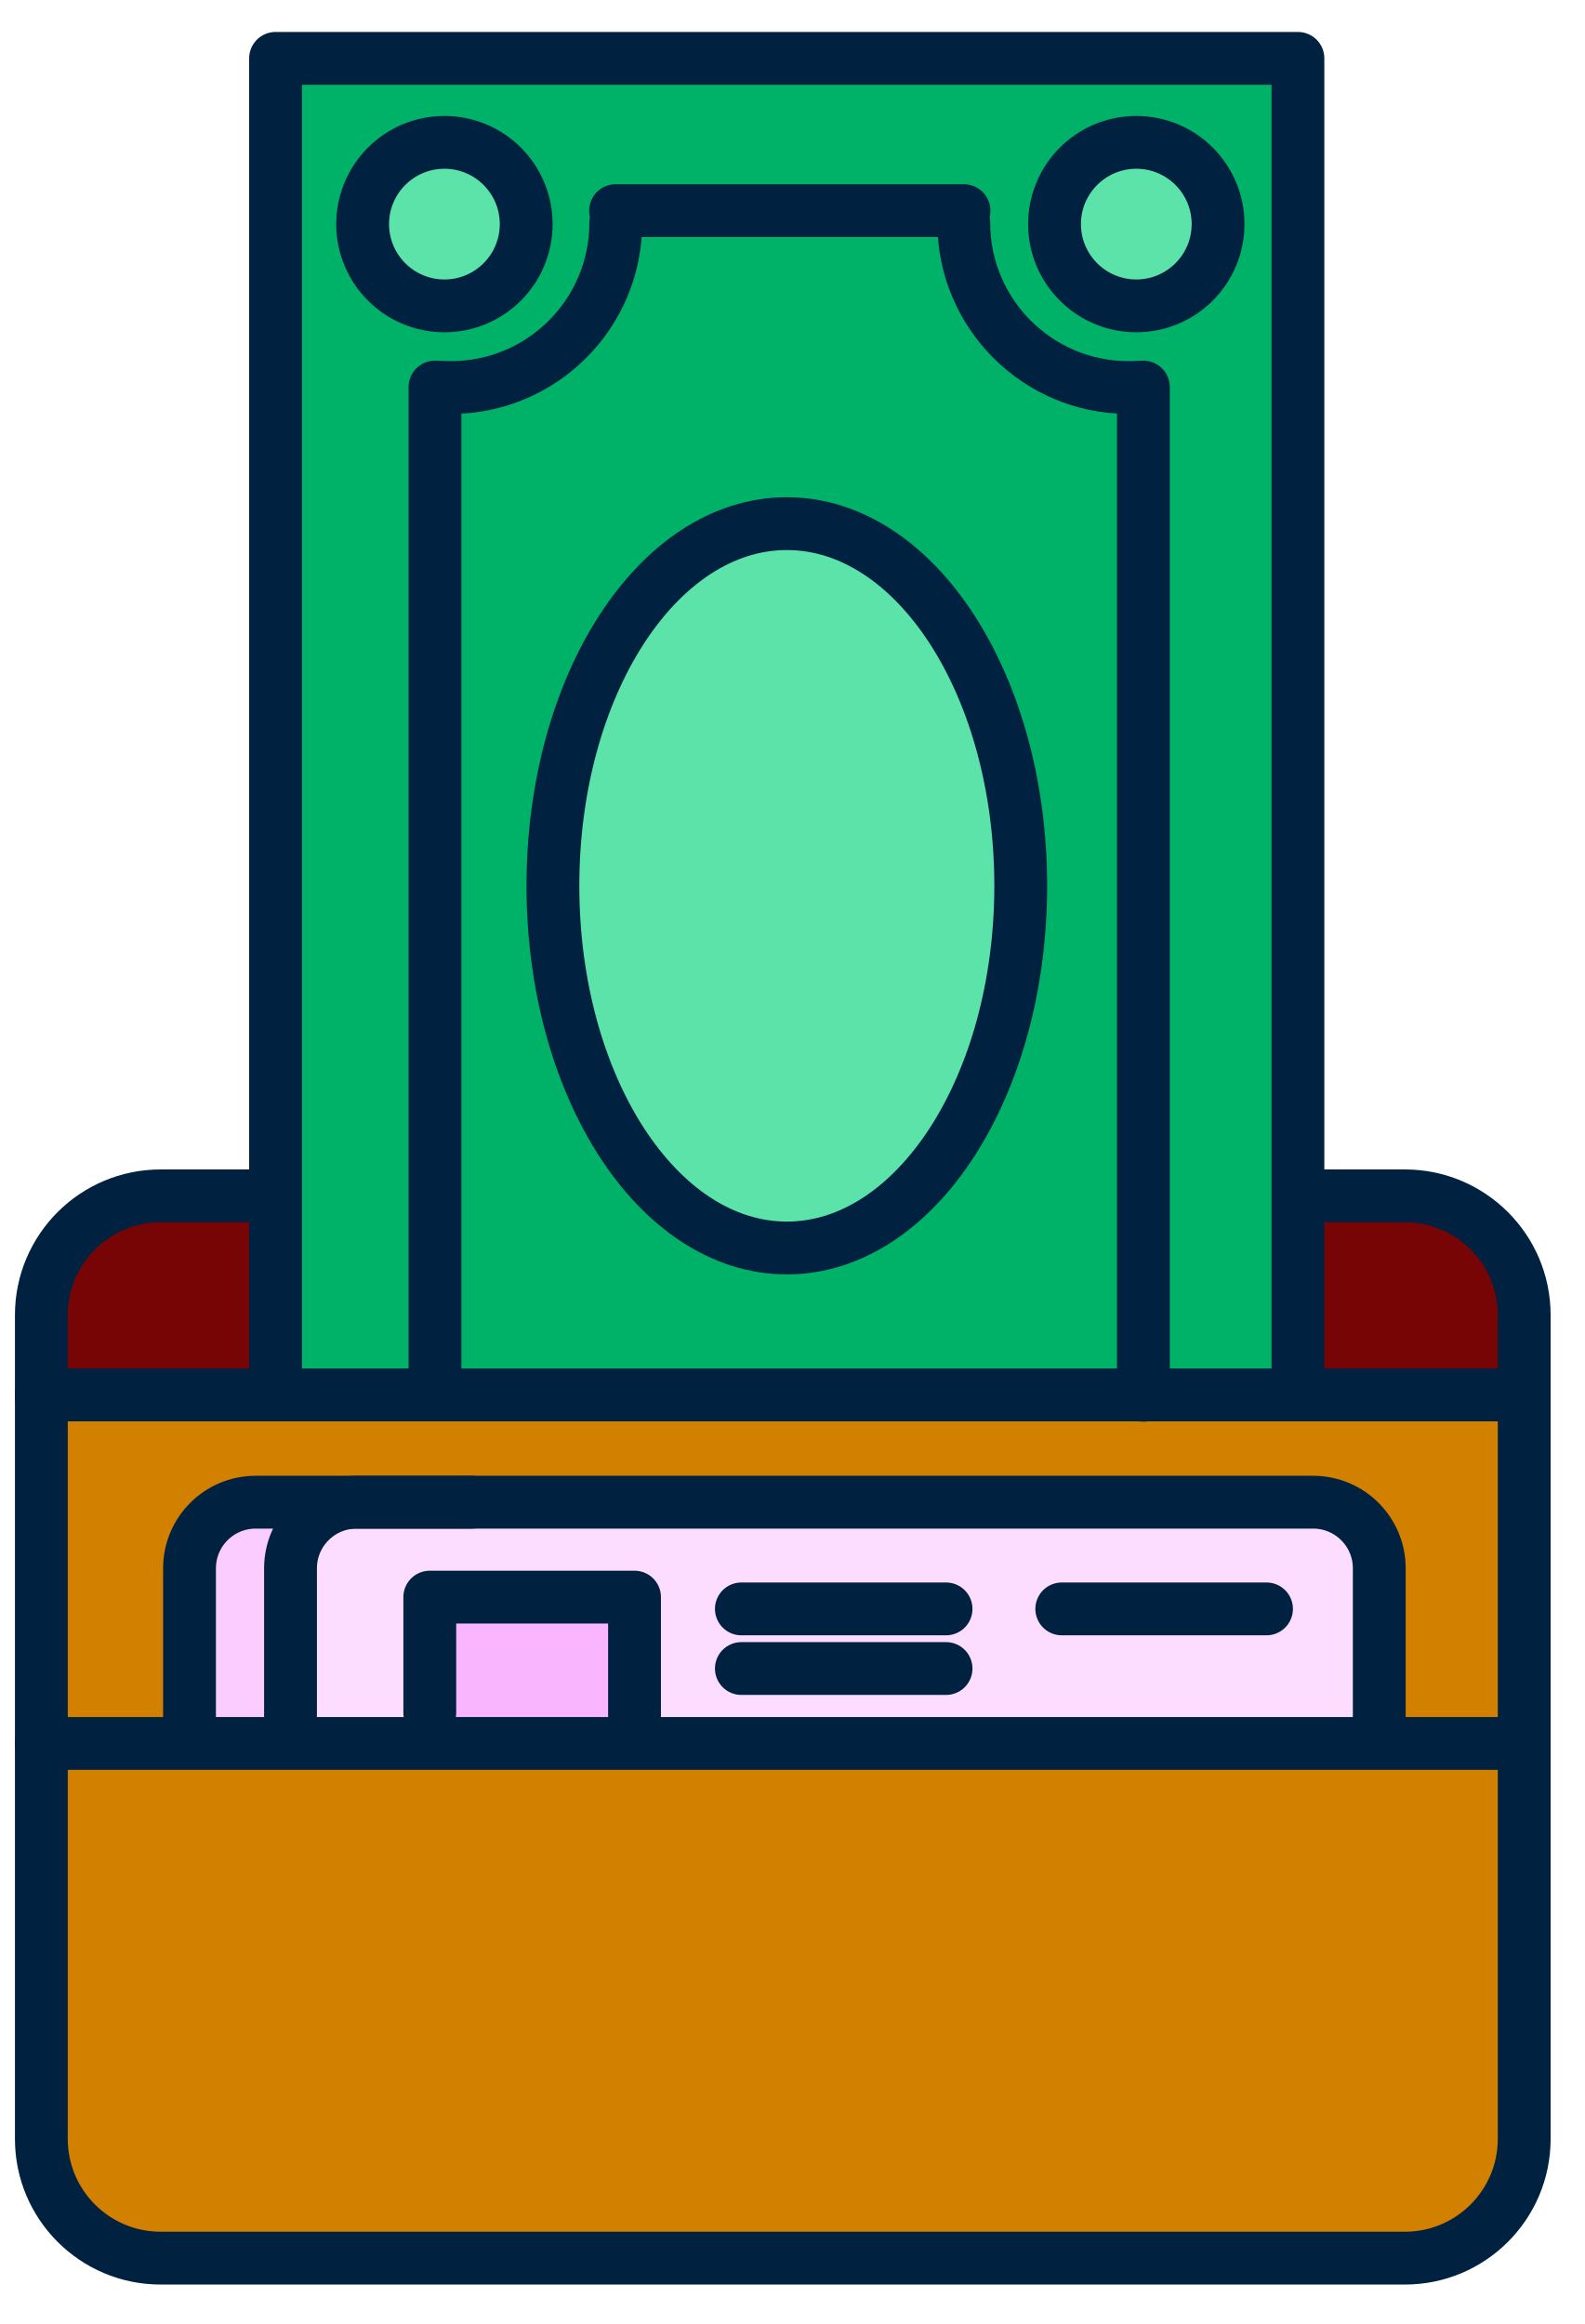
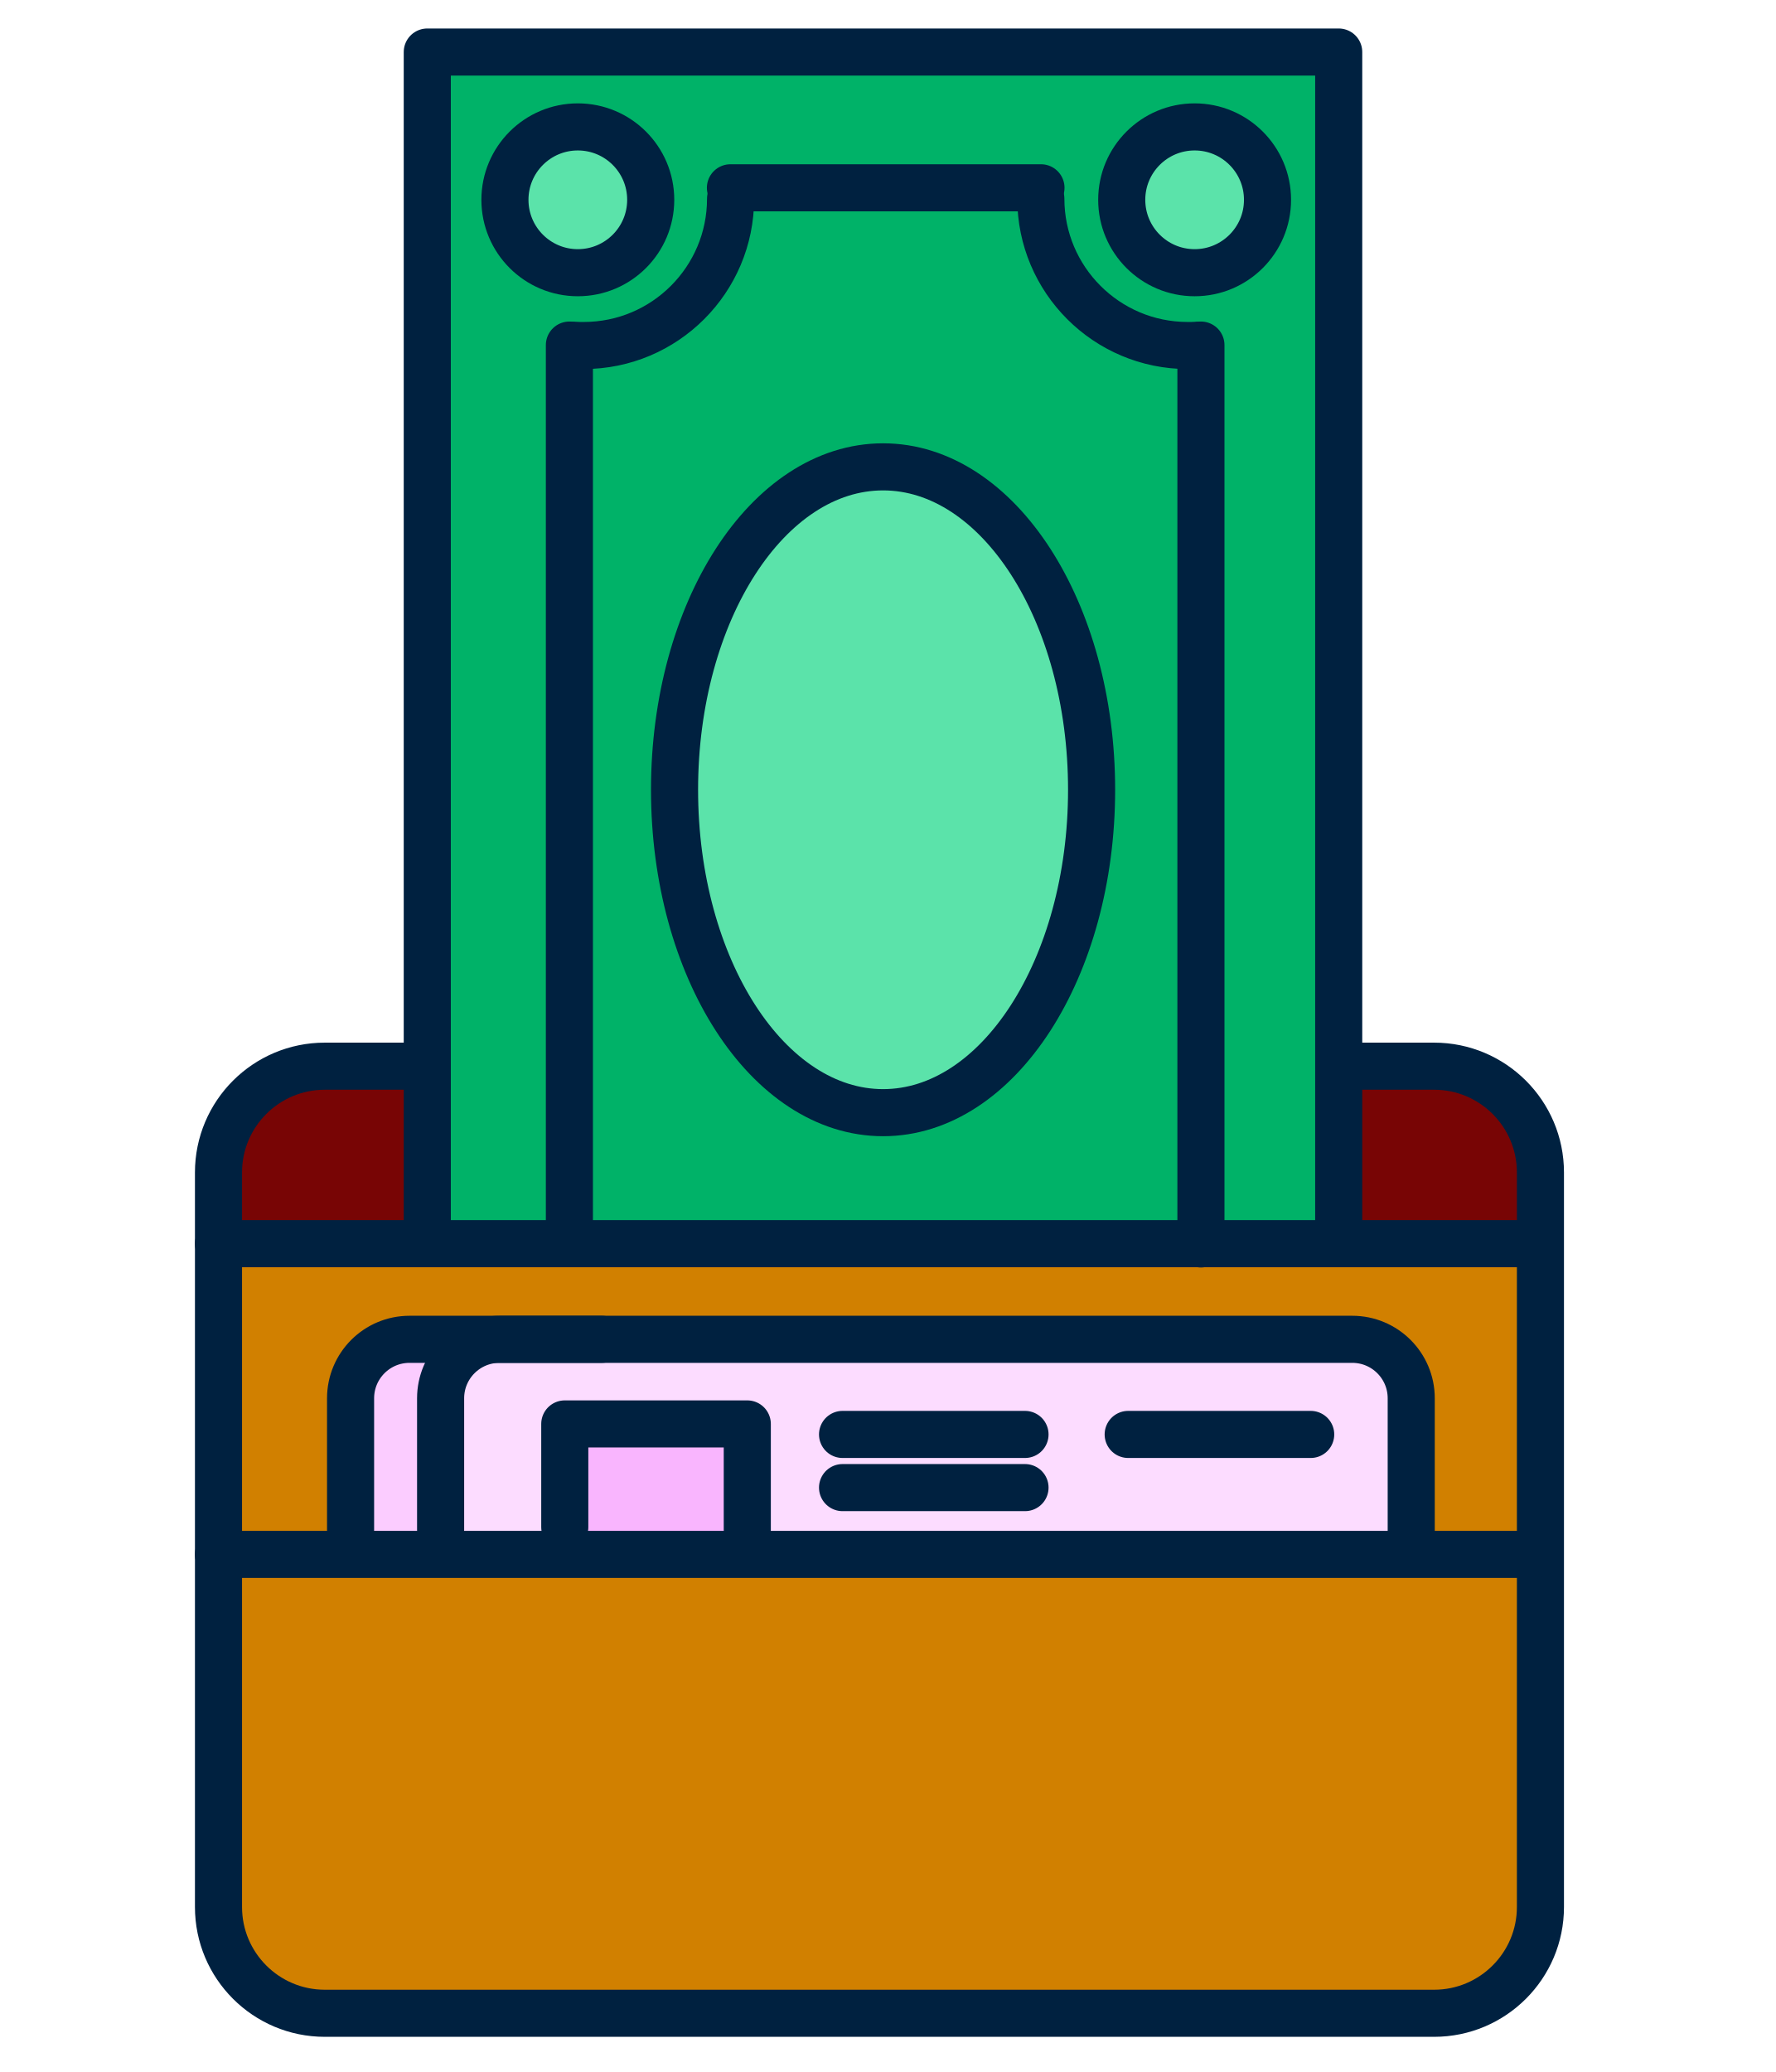
- <svg xmlns="http://www.w3.org/2000/svg" width="30" height="44" viewBox="0 0 30 44" fill="none">
+ <svg xmlns="http://www.w3.org/2000/svg" width="60" height="70" viewBox="0 0 30 44" fill="none">
  <path d="M26.797 22.848H2.945C1.808 22.848 0.886 23.77 0.886 24.907V40.482C0.886 41.619 1.808 42.541 2.945 42.541H26.797C27.934 42.541 28.856 41.619 28.856 40.482V24.907C28.856 23.77 27.934 22.848 26.797 22.848Z" fill="#D18000" />
  <path d="M5.471 26.359V22.746H2.632C2.632 22.746 0.886 23.383 0.886 24.596V26.437L5.469 26.359H5.471Z" fill="#780505" />
  <path d="M24.562 22.585V26.514H28.725V24.591C28.725 24.591 28.326 22.845 27.11 22.845C25.895 22.845 24.562 22.582 24.562 22.582V22.585Z" fill="#780505" />
  <path d="M24.718 0.824H5.156V26.514H24.718V0.824Z" fill="#00B268" />
  <path d="M26.084 32.756V29.808C26.084 29.808 26.168 28.461 24.947 28.461H6.79C6.79 28.461 5.653 28.461 5.653 29.556V32.675L26.084 32.758V32.756Z" fill="#FCDCFF" />
  <path d="M6.159 28.625H4.39C4.39 28.625 3.675 28.416 3.633 29.762L3.549 32.459L5.656 32.668V29.55L6.162 28.622L6.159 28.625Z" fill="#FBCCFF" />
  <path d="M12.072 30.184H8.308V32.542H12.072V30.184Z" fill="#F9B5FE" />
  <path d="M5.5 32.487V29.693C5.5 29.003 6.059 28.441 6.752 28.441H24.861C25.551 28.441 26.113 29 26.113 29.693V32.655" stroke="#002140" stroke-width="1" stroke-linecap="round" stroke-linejoin="round" />
  <path d="M8.137 32.429V30.238H12.013V32.485" stroke="#002140" stroke-width="1" stroke-linecap="round" stroke-linejoin="round" />
  <path d="M14.036 30.461H17.911" stroke="#002140" stroke-width="1" stroke-linecap="round" stroke-linejoin="round" />
  <path d="M20.102 30.461H23.978" stroke="#002140" stroke-width="1" stroke-linecap="round" stroke-linejoin="round" />
  <path d="M14.036 31.59H17.911" stroke="#002140" stroke-width="1" stroke-linecap="round" stroke-linejoin="round" />
  <path d="M3.588 32.487V29.693C3.588 29.003 4.147 28.441 4.84 28.441H8.925" stroke="#002140" stroke-width="1" stroke-linecap="round" stroke-linejoin="round" />
  <path d="M14.874 23.41C17.299 23.41 19.264 20.418 19.264 16.727C19.264 13.035 17.299 10.043 14.874 10.043C12.45 10.043 10.485 13.035 10.485 16.727C10.485 20.418 12.45 23.41 14.874 23.41Z" fill="#5BE3AA" />
  <path d="M8.405 5.57C9.151 5.57 9.755 4.966 9.755 4.221C9.755 3.475 9.151 2.871 8.405 2.871C7.66 2.871 7.056 3.475 7.056 4.221C7.056 4.966 7.66 5.57 8.405 5.57Z" fill="#5BE3AA" />
  <path d="M21.513 5.59C22.259 5.59 22.863 4.986 22.863 4.24C22.863 3.495 22.259 2.891 21.513 2.891C20.768 2.891 20.163 3.495 20.163 4.24C20.163 4.986 20.768 5.59 21.513 5.59Z" fill="#5BE3AA" />
  <path d="M5.217 26.357V1.105H24.573V26.226" stroke="#002140" stroke-width="1" stroke-linecap="round" stroke-linejoin="round" />
  <path d="M14.897 23.628C17.343 23.628 19.325 20.558 19.325 16.771C19.325 12.984 17.343 9.914 14.897 9.914C12.451 9.914 10.468 12.984 10.468 16.771C10.468 20.558 12.451 23.628 14.897 23.628Z" stroke="#002140" stroke-width="1" stroke-linecap="round" stroke-linejoin="round" />
  <path d="M21.513 5.791C22.368 5.791 23.061 5.098 23.061 4.243C23.061 3.388 22.368 2.695 21.513 2.695C20.659 2.695 19.965 3.388 19.965 4.243C19.965 5.098 20.659 5.791 21.513 5.791Z" stroke="#002140" stroke-width="1" stroke-linecap="round" stroke-linejoin="round" />
  <path d="M8.414 5.791C9.269 5.791 9.962 5.098 9.962 4.243C9.962 3.388 9.269 2.695 8.414 2.695C7.559 2.695 6.866 3.388 6.866 4.243C6.866 5.098 7.559 5.791 8.414 5.791Z" stroke="#002140" stroke-width="1" stroke-linecap="round" stroke-linejoin="round" />
  <path d="M8.235 26.357V7.328" stroke="#002140" stroke-width="1" stroke-linecap="round" stroke-linejoin="round" />
  <path d="M21.647 7.328V26.416" stroke="#002140" stroke-width="1" stroke-linecap="round" stroke-linejoin="round" />
  <path d="M11.655 3.988H18.25" stroke="#002140" stroke-width="1" stroke-linecap="round" stroke-linejoin="round" />
  <path d="M18.247 4.219C18.247 5.94 19.644 7.337 21.365 7.337C21.429 7.337 21.497 7.337 21.561 7.332" stroke="#002140" stroke-width="1" stroke-linecap="round" stroke-linejoin="round" />
  <path d="M11.658 4.219C11.658 5.94 10.261 7.337 8.54 7.337C8.476 7.337 8.409 7.337 8.344 7.332" stroke="#002140" stroke-width="1" stroke-linecap="round" stroke-linejoin="round" />
  <path d="M24.771 22.641H26.599C27.845 22.641 28.857 23.652 28.857 24.898V40.496C28.857 41.742 27.845 42.753 26.599 42.753H3.041C1.794 42.753 0.783 41.742 0.783 40.496V24.898C0.783 23.652 1.794 22.641 3.041 22.641H5.025" stroke="#002140" stroke-width="1" stroke-linecap="round" stroke-linejoin="round" />
  <path d="M0.783 26.41H28.753" stroke="#002140" stroke-width="1" stroke-linecap="round" stroke-linejoin="round" />
  <path d="M0.783 33.008H28.753" stroke="#002140" stroke-width="1" stroke-linecap="round" stroke-linejoin="round" />
</svg>
